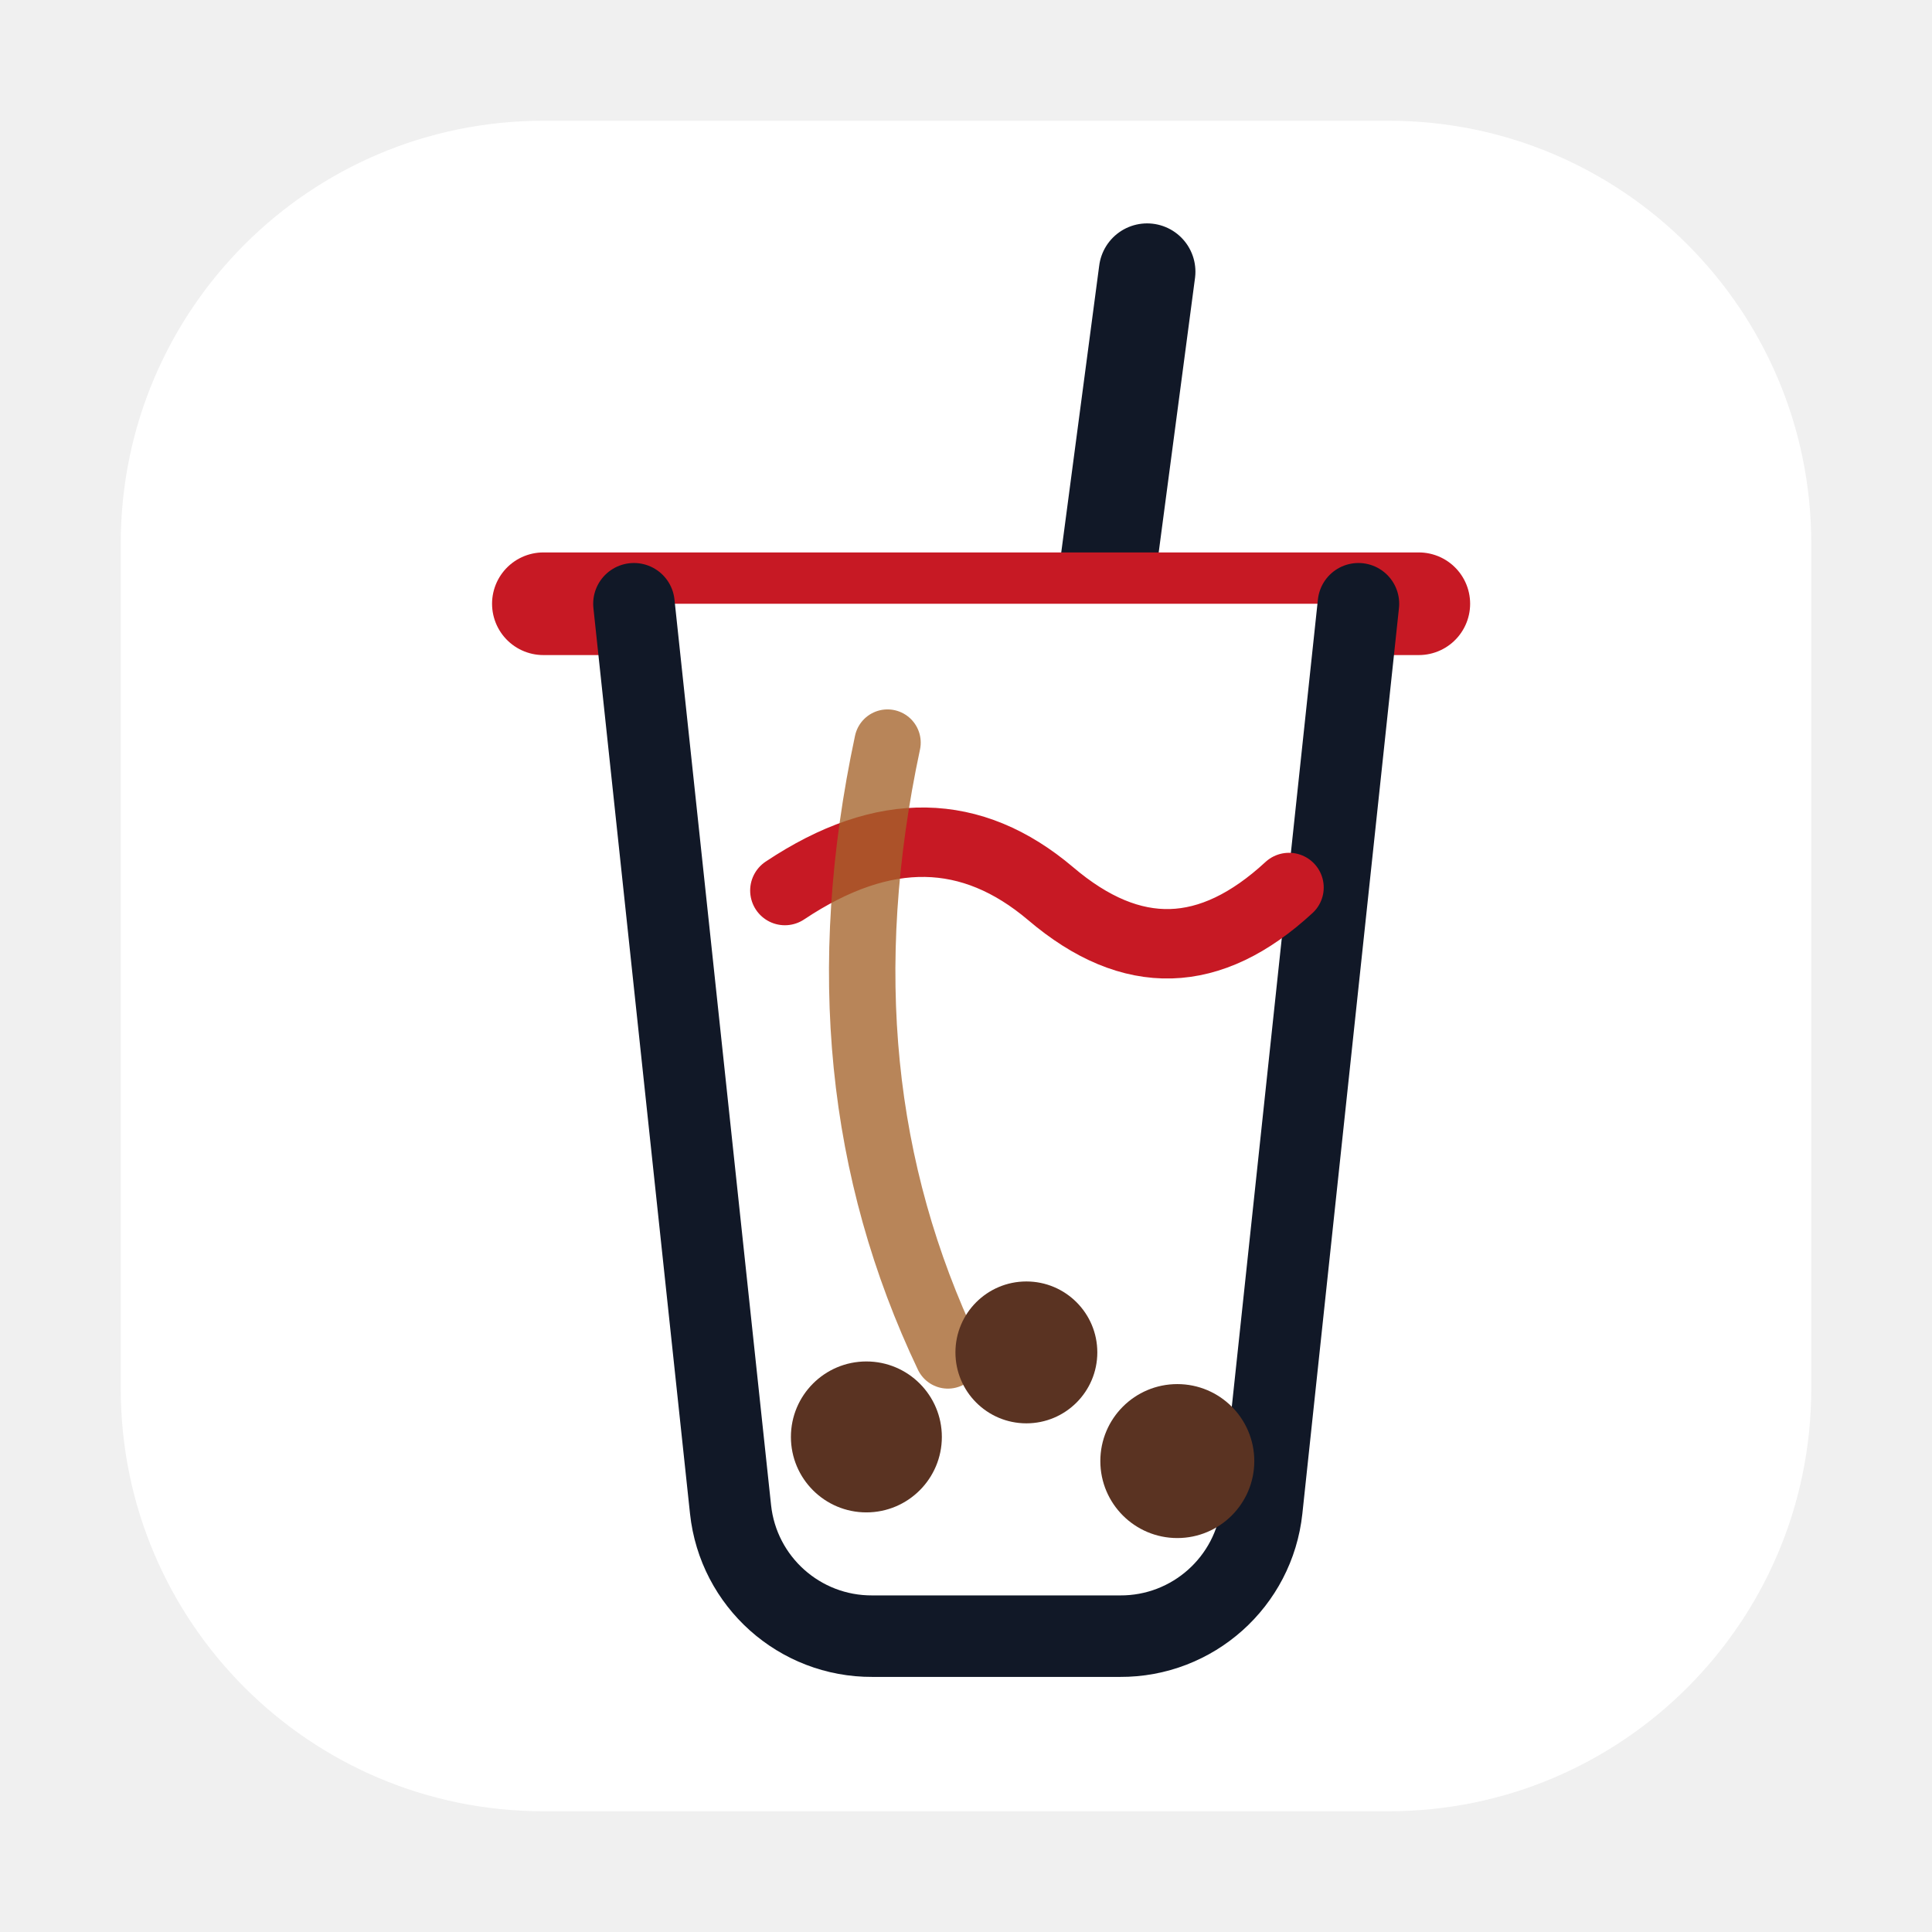
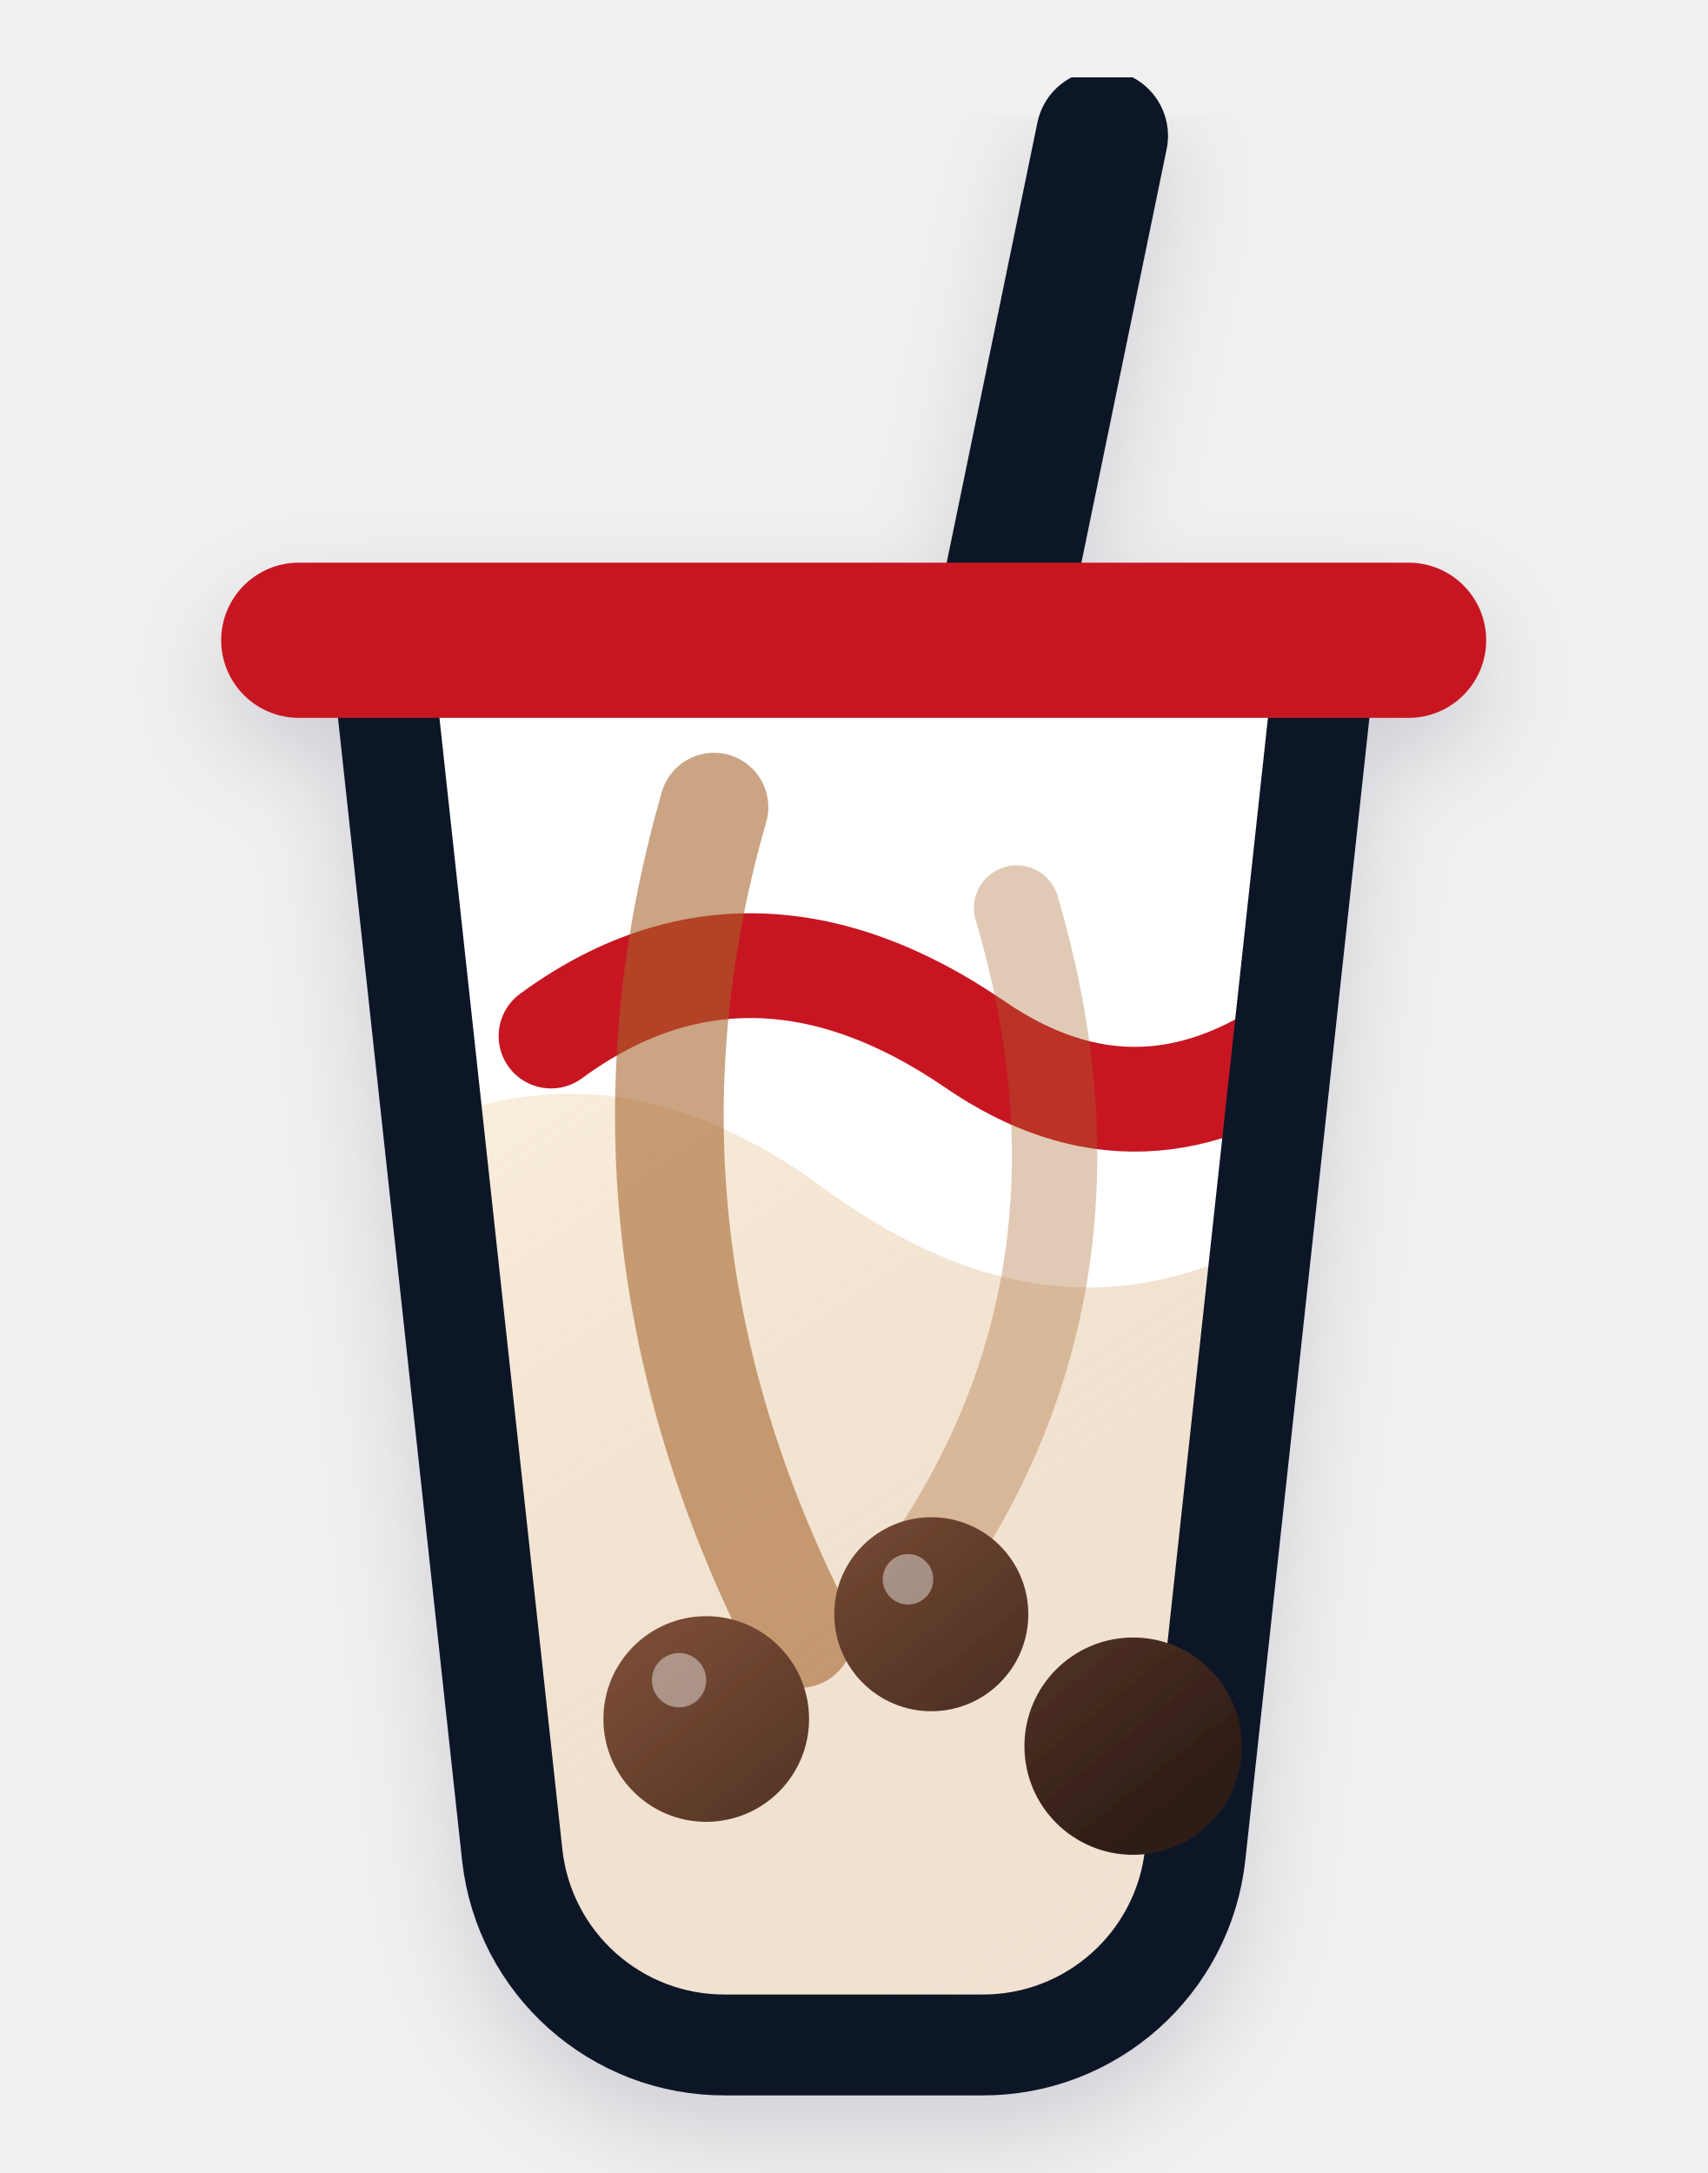
- <svg xmlns="http://www.w3.org/2000/svg" viewBox="0 0 64 64" role="img" aria-label="Brown Sugar Boba Chinese Trainer">
-   <rect x="4" y="4" width="56" height="56" rx="14" fill="#ffffff" />
-   <path d="M38 9 33.5 43" fill="none" stroke="#111827" stroke-width="3.2" stroke-linecap="round" />
-   <path d="M18 20h29" fill="none" stroke="#c71924" stroke-width="3.4" stroke-linecap="round" />
-   <path d="M21 20 24.2 50a4.7 4.7 0 0 0 4.7 4.2h8.2a4.7 4.7 0 0 0 4.7-4.2L45 20" fill="#ffffff" stroke="#111827" stroke-width="2.7" stroke-linecap="round" stroke-linejoin="round" />
-   <path d="M26 29.5c3.3-2.2 6.2-2.1 8.8.1 2.7 2.3 5.3 2.2 7.9-.2" fill="none" stroke="#c71924" stroke-width="2.3" stroke-linecap="round" />
-   <path d="M29.4 24.6c-1.6 7.5-.9 14.2 2 20.3" fill="none" stroke="#a4632a" stroke-width="2.2" stroke-linecap="round" opacity=".78" />
-   <circle cx="28.7" cy="47.6" r="2.5" fill="#5a3322" />
-   <circle cx="34" cy="44.8" r="2.35" fill="#5a3322" />
-   <circle cx="39" cy="48.4" r="2.55" fill="#5a3322" />
+ <svg xmlns="http://www.w3.org/2000/svg" viewBox="10 4 44 56" role="img" aria-label="Brown Sugar Boba Chinese Trainer">
+   <defs>
+     <linearGradient id="teaFill" x1="23" x2="43" y1="28" y2="58" gradientUnits="userSpaceOnUse">
+       <stop offset="0" stop-color="#f8e2bd" stop-opacity=".48" />
+       <stop offset="1" stop-color="#b87431" stop-opacity=".2" />
+     </linearGradient>
+     <linearGradient id="pearlFill" x1="29" x2="37" y1="43" y2="53" gradientUnits="userSpaceOnUse">
+       <stop offset="0" stop-color="#805138" />
+       <stop offset="1" stop-color="#2f1c17" />
+     </linearGradient>
+     <clipPath id="cupClip">
+       <path d="M19.8 20.5h24.4l-3.4 31.3a5.5 5.5 0 0 1-5.5 4.9h-6.6a5.5 5.5 0 0 1-5.5-4.9L19.8 20.5Z" />
+     </clipPath>
+     <filter id="markShadow" x="10" y="6" width="44" height="54" filterUnits="userSpaceOnUse" color-interpolation-filters="sRGB">
+       <feDropShadow dx="0" dy="1" stdDeviation="1.15" flood-color="#101828" flood-opacity=".14" />
+     </filter>
+   </defs>
+   <g filter="url(#markShadow)">
+     <path d="M38.4 7.5 35.7 20.6" fill="none" stroke="#101828" stroke-width="3.4" stroke-linecap="round" />
+     <path d="M19.8 20.5h24.4l-3.4 31.3a5.5 5.5 0 0 1-5.5 4.9h-6.6a5.5 5.5 0 0 1-5.5-4.9L19.8 20.5Z" fill="#ffffff" />
+     <g clip-path="url(#cupClip)">
+       <path d="M18 34.8c4.3-3.4 8.7-3.5 13.2-.2 4.9 3.6 9.4 3.4 14-.4V58H18V34.8Z" fill="url(#teaFill)" />
+       <path d="M24.2 30.7c3.4-2.5 7.1-2.4 10.9.2 2.9 2 5.8 1.9 8.7-.3" fill="none" stroke="#c71924" stroke-width="2.7" stroke-linecap="round" />
+       <path d="M28.4 24.8c-2.1 7.3-1.3 14.4 2.2 21.3" fill="none" stroke="#a4632a" stroke-width="2.8" stroke-linecap="round" opacity=".58" />
+       <path d="M36.2 27.4c1.8 6.1 1.1 11.6-2 16.4" fill="none" stroke="#a4632a" stroke-width="2.2" stroke-linecap="round" opacity=".34" />
+     </g>
+     <path d="M19.8 20.5h24.4l-3.4 31.3a5.5 5.5 0 0 1-5.5 4.9h-6.6a5.5 5.5 0 0 1-5.5-4.9L19.8 20.5Z" fill="none" stroke="#101828" stroke-width="2.6" stroke-linejoin="round" />
+     <path d="M17.7 20.5h28.6" fill="none" stroke="#c71924" stroke-width="4" stroke-linecap="round" />
+     <circle cx="28.2" cy="48.3" r="2.65" fill="url(#pearlFill)" />
+     <circle cx="34" cy="45.6" r="2.5" fill="url(#pearlFill)" />
+     <circle cx="39.2" cy="49" r="2.8" fill="url(#pearlFill)" />
+     <circle cx="27.5" cy="47.3" r=".7" fill="#ffffff" opacity=".42" />
+     <circle cx="33.4" cy="44.7" r=".65" fill="#ffffff" opacity=".42" />
+   </g>
</svg>
